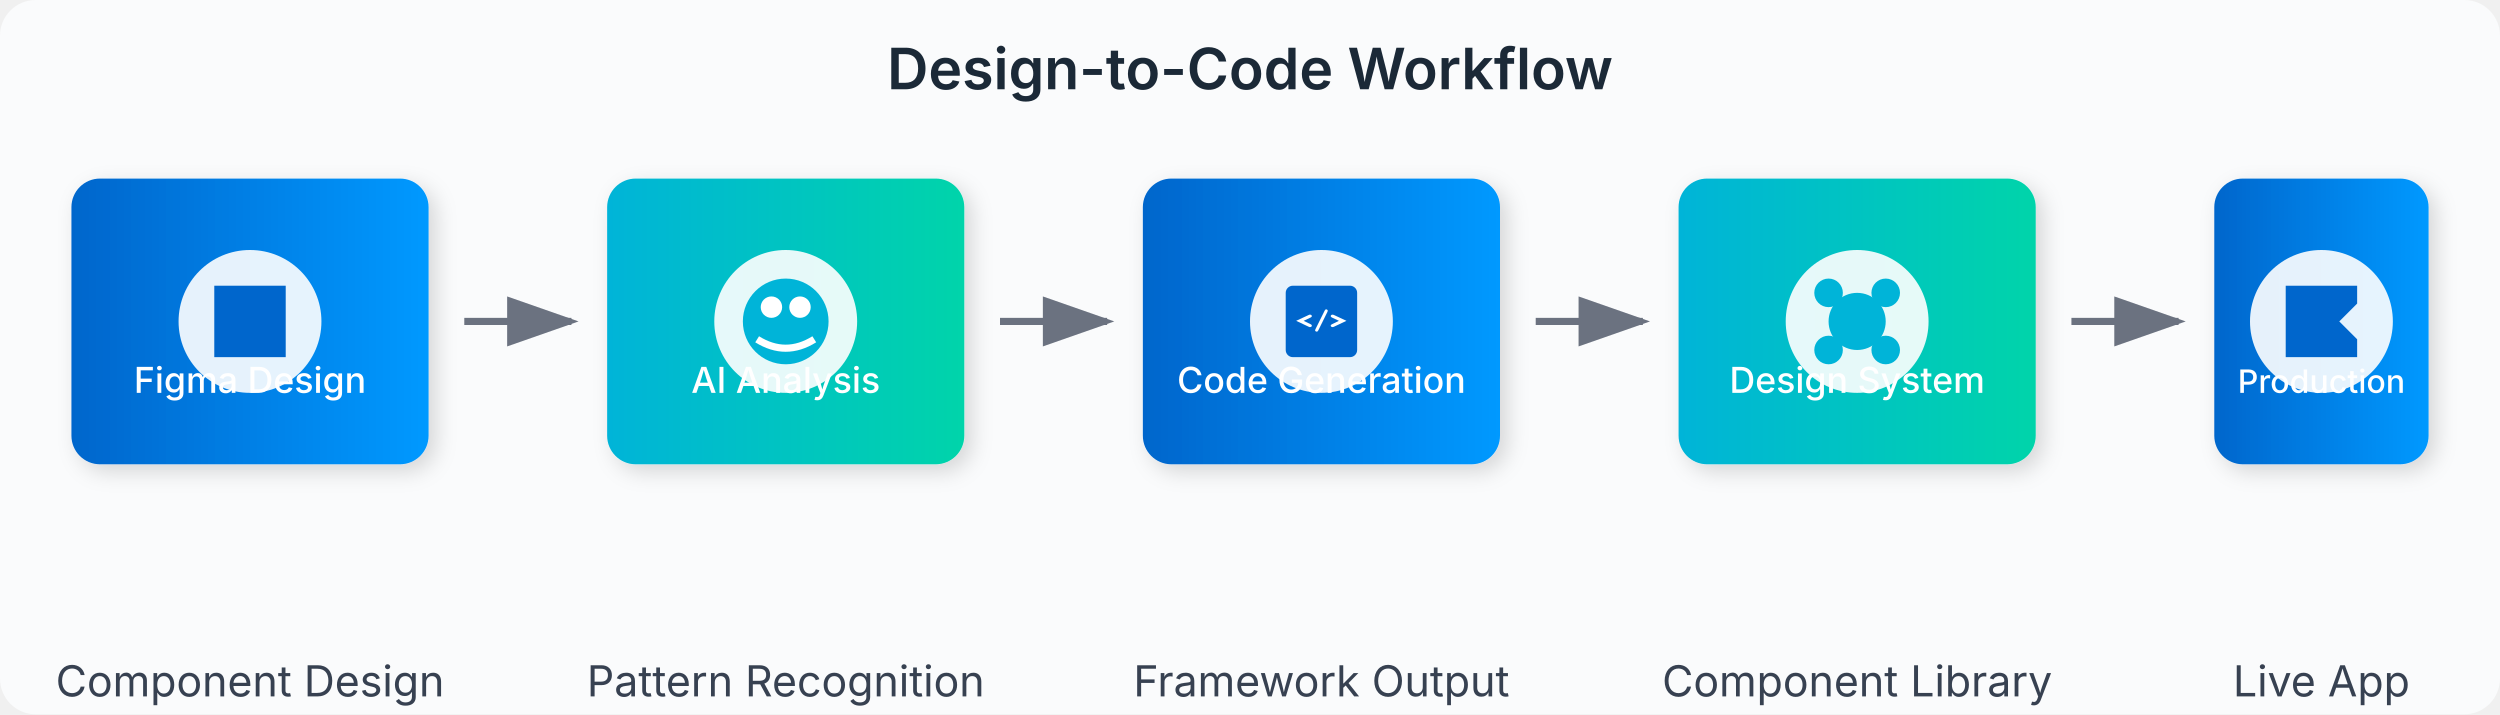
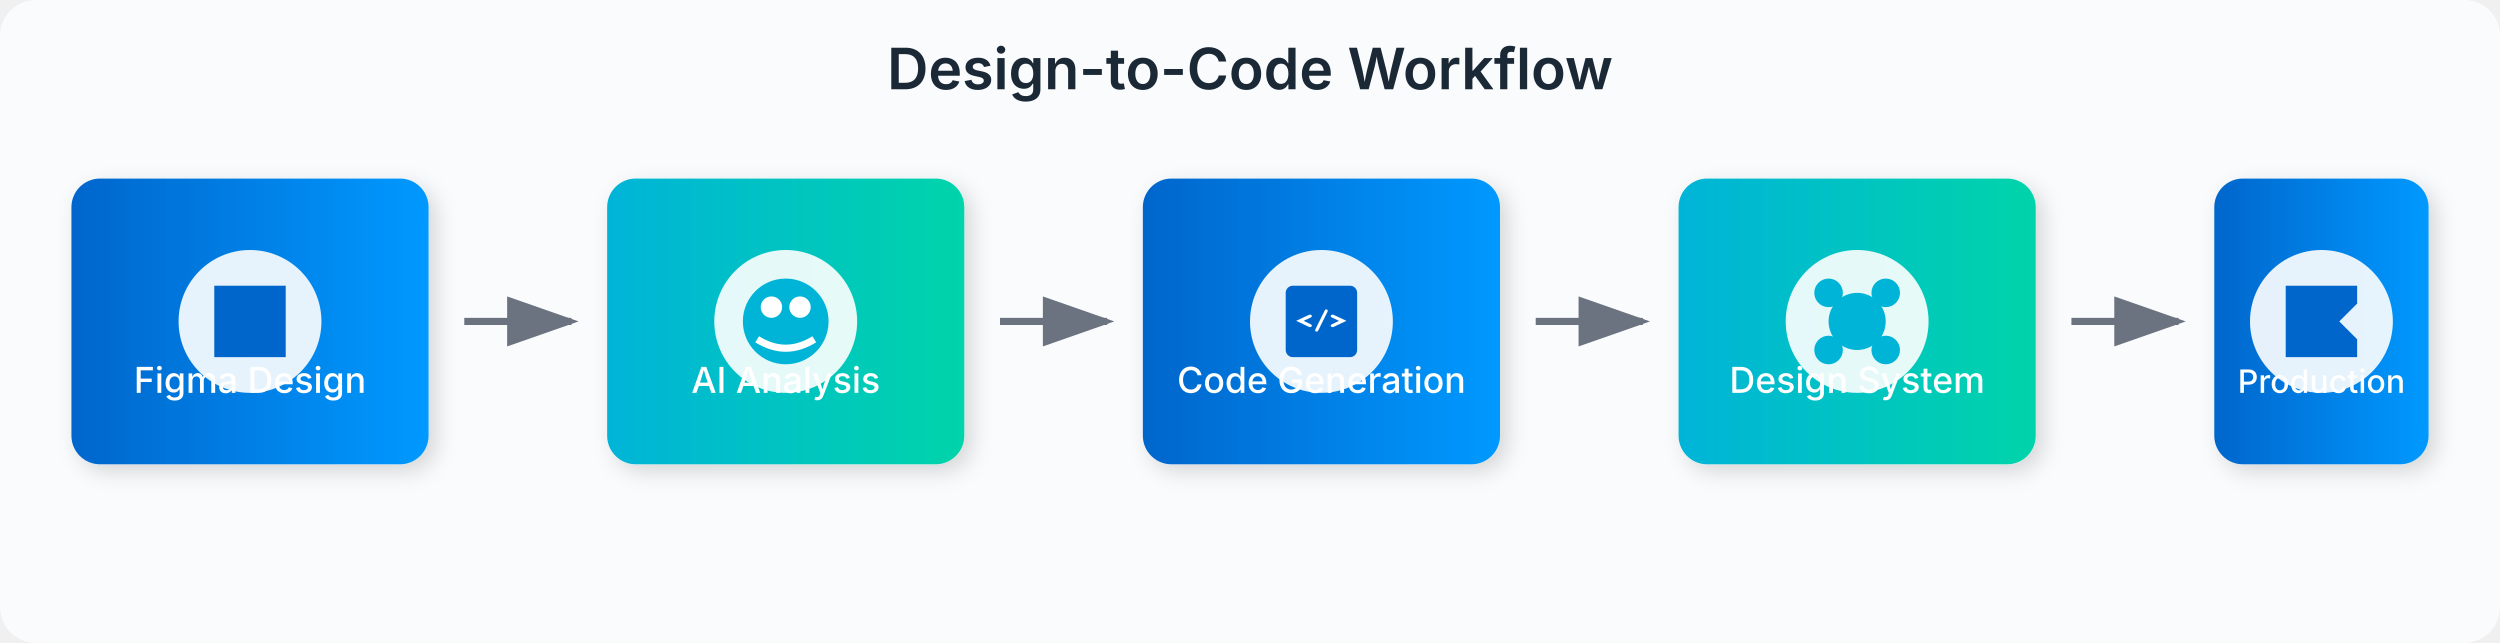
- <svg xmlns="http://www.w3.org/2000/svg" viewBox="0 0 700 200">
+ <svg xmlns="http://www.w3.org/2000/svg" viewBox="0 0 700 180">
  <defs>
    <linearGradient id="blueGradient" x1="0%" y1="0%" x2="100%" y2="0%">
      <stop offset="0%" style="stop-color:#0066CC;stop-opacity:1" />
      <stop offset="100%" style="stop-color:#0099FF;stop-opacity:1" />
    </linearGradient>
    <linearGradient id="tealGradient" x1="0%" y1="0%" x2="100%" y2="0%">
      <stop offset="0%" style="stop-color:#00B4D8;stop-opacity:1" />
      <stop offset="100%" style="stop-color:#00D4AA;stop-opacity:1" />
    </linearGradient>
    <filter id="shadow" x="-20%" y="-20%" width="140%" height="140%">
      <feDropShadow dx="2" dy="2" stdDeviation="3" flood-color="#000000" flood-opacity="0.15" />
    </filter>
  </defs>
-   <rect width="700" height="200" fill="#FAFBFC" rx="10" />
+   <rect width="700" height="180" fill="#FAFBFC" rx="10" />
  <text x="350" y="25" text-anchor="middle" font-family="Inter, system-ui, sans-serif" font-size="16" font-weight="600" fill="#1B2937">
    Design-to-Code Workflow
  </text>
  <g transform="translate(20, 50)">
    <rect width="100" height="80" rx="8" fill="url(#blueGradient)" filter="url(#shadow)" />
    <circle cx="50" cy="40" r="20" fill="white" opacity="0.9" />
    <path d="M40 30 L60 30 L60 50 L40 50 Z M42 32 L58 32 L58 48 L42 48 Z" fill="#0066CC" />
    <text x="50" y="60" text-anchor="middle" font-family="Inter, system-ui, sans-serif" font-size="10" font-weight="500" fill="white">
      Figma Design
    </text>
-     <text x="50" y="145" text-anchor="middle" font-family="Inter, system-ui, sans-serif" font-size="12" font-weight="400" fill="#374151">
+     <text x="50" y="160" text-anchor="middle" font-family="Inter, system-ui, sans-serif" font-size="12" font-weight="400" fill="#374151">
      Component Design
    </text>
  </g>
  <path d="M130 90 L160 90" stroke="#6B7280" stroke-width="2" marker-end="url(#arrowhead)" />
  <g transform="translate(170, 50)">
    <rect width="100" height="80" rx="8" fill="url(#tealGradient)" filter="url(#shadow)" />
    <circle cx="50" cy="40" r="20" fill="white" opacity="0.9" />
    <circle cx="50" cy="40" r="12" fill="#00B4D8" />
    <circle cx="46" cy="36" r="3" fill="white" />
    <circle cx="54" cy="36" r="3" fill="white" />
    <path d="M42 45 Q50 50 58 45" stroke="white" stroke-width="2" fill="none" />
    <text x="50" y="60" text-anchor="middle" font-family="Inter, system-ui, sans-serif" font-size="10" font-weight="500" fill="white">
      AI Analysis
    </text>
-     <text x="50" y="145" text-anchor="middle" font-family="Inter, system-ui, sans-serif" font-size="12" font-weight="400" fill="#374151">
+     <text x="50" y="160" text-anchor="middle" font-family="Inter, system-ui, sans-serif" font-size="12" font-weight="400" fill="#374151">
      Pattern Recognition
    </text>
  </g>
  <path d="M280 90 L310 90" stroke="#6B7280" stroke-width="2" marker-end="url(#arrowhead)" />
  <g transform="translate(320, 50)">
    <rect width="100" height="80" rx="8" fill="url(#blueGradient)" filter="url(#shadow)" />
    <circle cx="50" cy="40" r="20" fill="white" opacity="0.9" />
    <rect x="40" y="30" width="20" height="20" rx="2" fill="#0066CC" />
    <text x="50" y="42" text-anchor="middle" font-family="Courier, monospace" font-size="8" font-weight="600" fill="white">
      &lt;/&gt;
    </text>
    <text x="50" y="60" text-anchor="middle" font-family="Inter, system-ui, sans-serif" font-size="10" font-weight="500" fill="white">
      Code Generation
    </text>
-     <text x="50" y="145" text-anchor="middle" font-family="Inter, system-ui, sans-serif" font-size="12" font-weight="400" fill="#374151">
+     <text x="50" y="160" text-anchor="middle" font-family="Inter, system-ui, sans-serif" font-size="12" font-weight="400" fill="#374151">
      Framework Output
    </text>
  </g>
  <path d="M430 90 L460 90" stroke="#6B7280" stroke-width="2" marker-end="url(#arrowhead)" />
  <g transform="translate(470, 50)">
    <rect width="100" height="80" rx="8" fill="url(#tealGradient)" filter="url(#shadow)" />
    <circle cx="50" cy="40" r="20" fill="white" opacity="0.9" />
    <circle cx="50" cy="40" r="8" fill="#00B4D8" />
    <circle cx="42" cy="32" r="4" fill="#00B4D8" />
    <circle cx="58" cy="32" r="4" fill="#00B4D8" />
    <circle cx="42" cy="48" r="4" fill="#00B4D8" />
    <circle cx="58" cy="48" r="4" fill="#00B4D8" />
    <text x="50" y="60" text-anchor="middle" font-family="Inter, system-ui, sans-serif" font-size="10" font-weight="500" fill="white">
      Design System
    </text>
-     <text x="50" y="145" text-anchor="middle" font-family="Inter, system-ui, sans-serif" font-size="12" font-weight="400" fill="#374151">
+     <text x="50" y="160" text-anchor="middle" font-family="Inter, system-ui, sans-serif" font-size="12" font-weight="400" fill="#374151">
      Component Library
    </text>
  </g>
  <path d="M580 90 L610 90" stroke="#6B7280" stroke-width="2" marker-end="url(#arrowhead)" />
  <g transform="translate(620, 50)">
    <rect width="60" height="80" rx="8" fill="url(#blueGradient)" filter="url(#shadow)" />
    <circle cx="30" cy="40" r="20" fill="white" opacity="0.9" />
    <path d="M20 30 L40 30 L40 35 L35 40 L40 45 L40 50 L20 50 Z" fill="#0066CC" />
    <text x="30" y="60" text-anchor="middle" font-family="Inter, system-ui, sans-serif" font-size="9" font-weight="500" fill="white">
      Production
    </text>
-     <text x="30" y="145" text-anchor="middle" font-family="Inter, system-ui, sans-serif" font-size="12" font-weight="400" fill="#374151">
+     <text x="30" y="160" text-anchor="middle" font-family="Inter, system-ui, sans-serif" font-size="12" font-weight="400" fill="#374151">
      Live App
    </text>
  </g>
  <defs>
    <marker id="arrowhead" markerWidth="10" markerHeight="7" refX="9" refY="3.5" orient="auto">
      <polygon points="0 0, 10 3.5, 0 7" fill="#6B7280" />
    </marker>
  </defs>
</svg>
